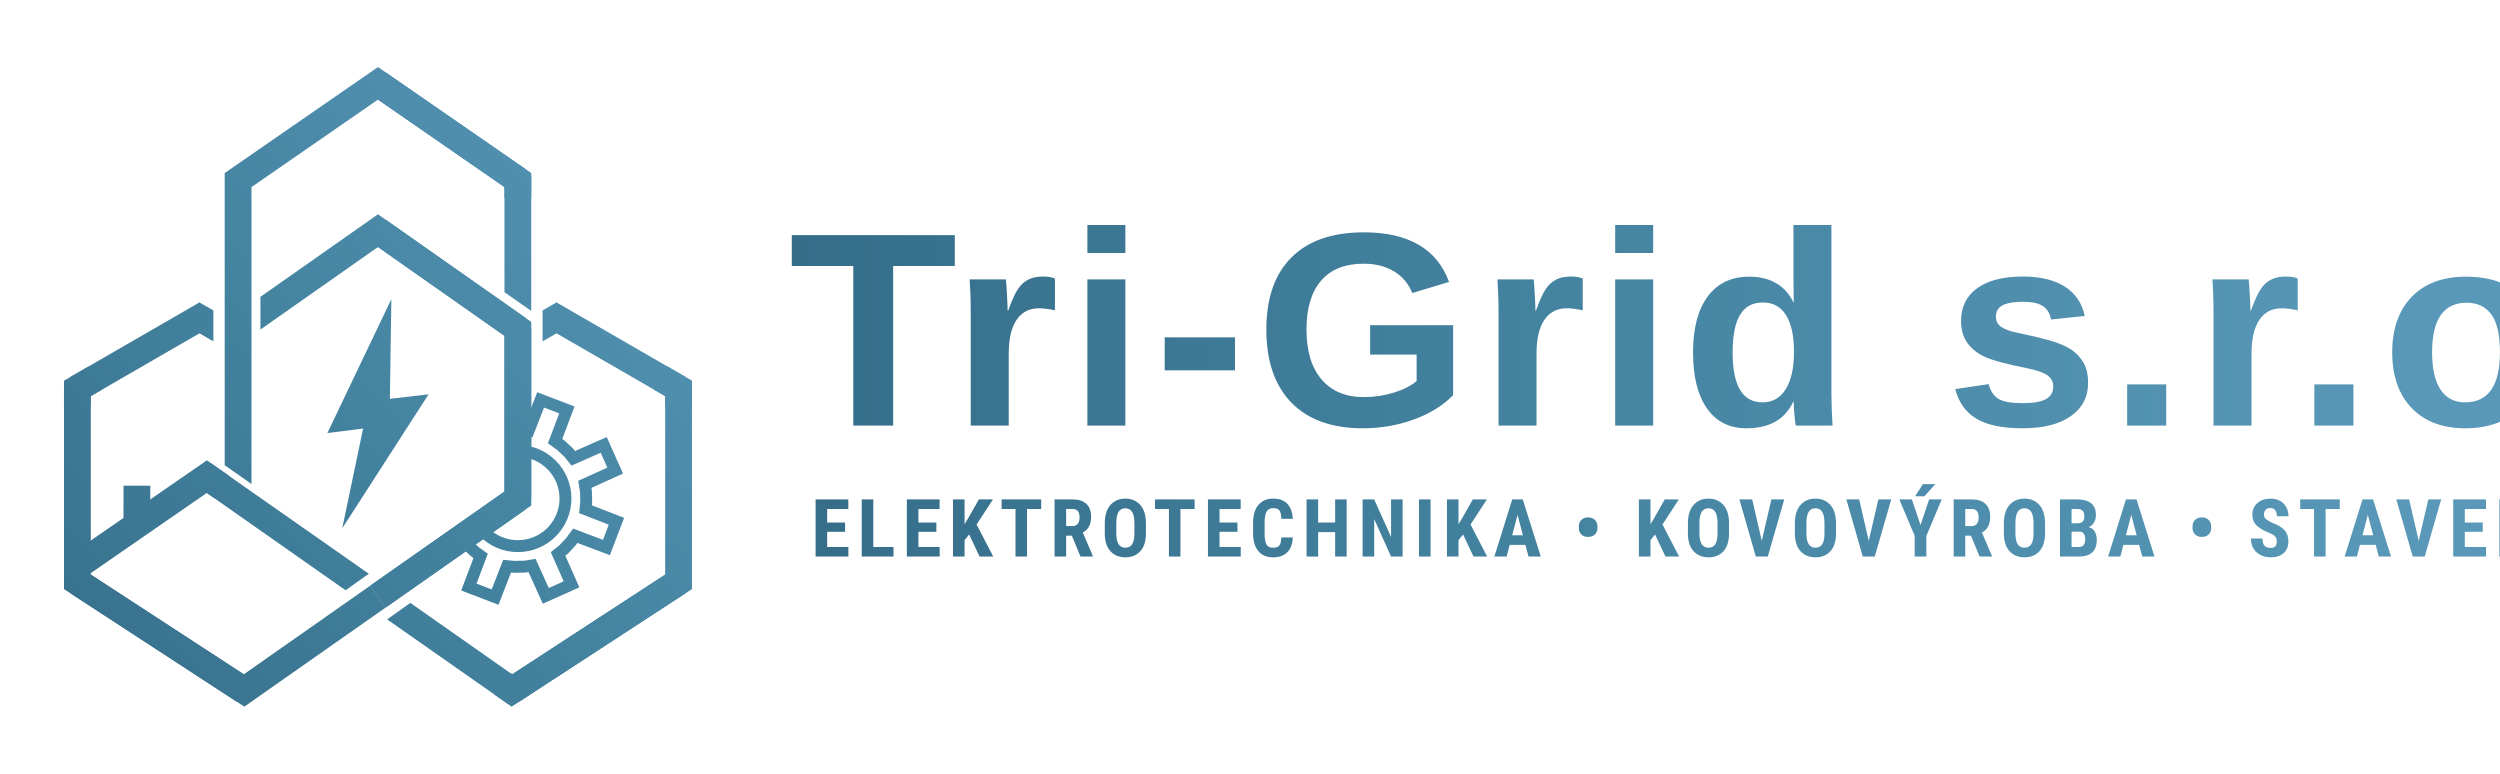
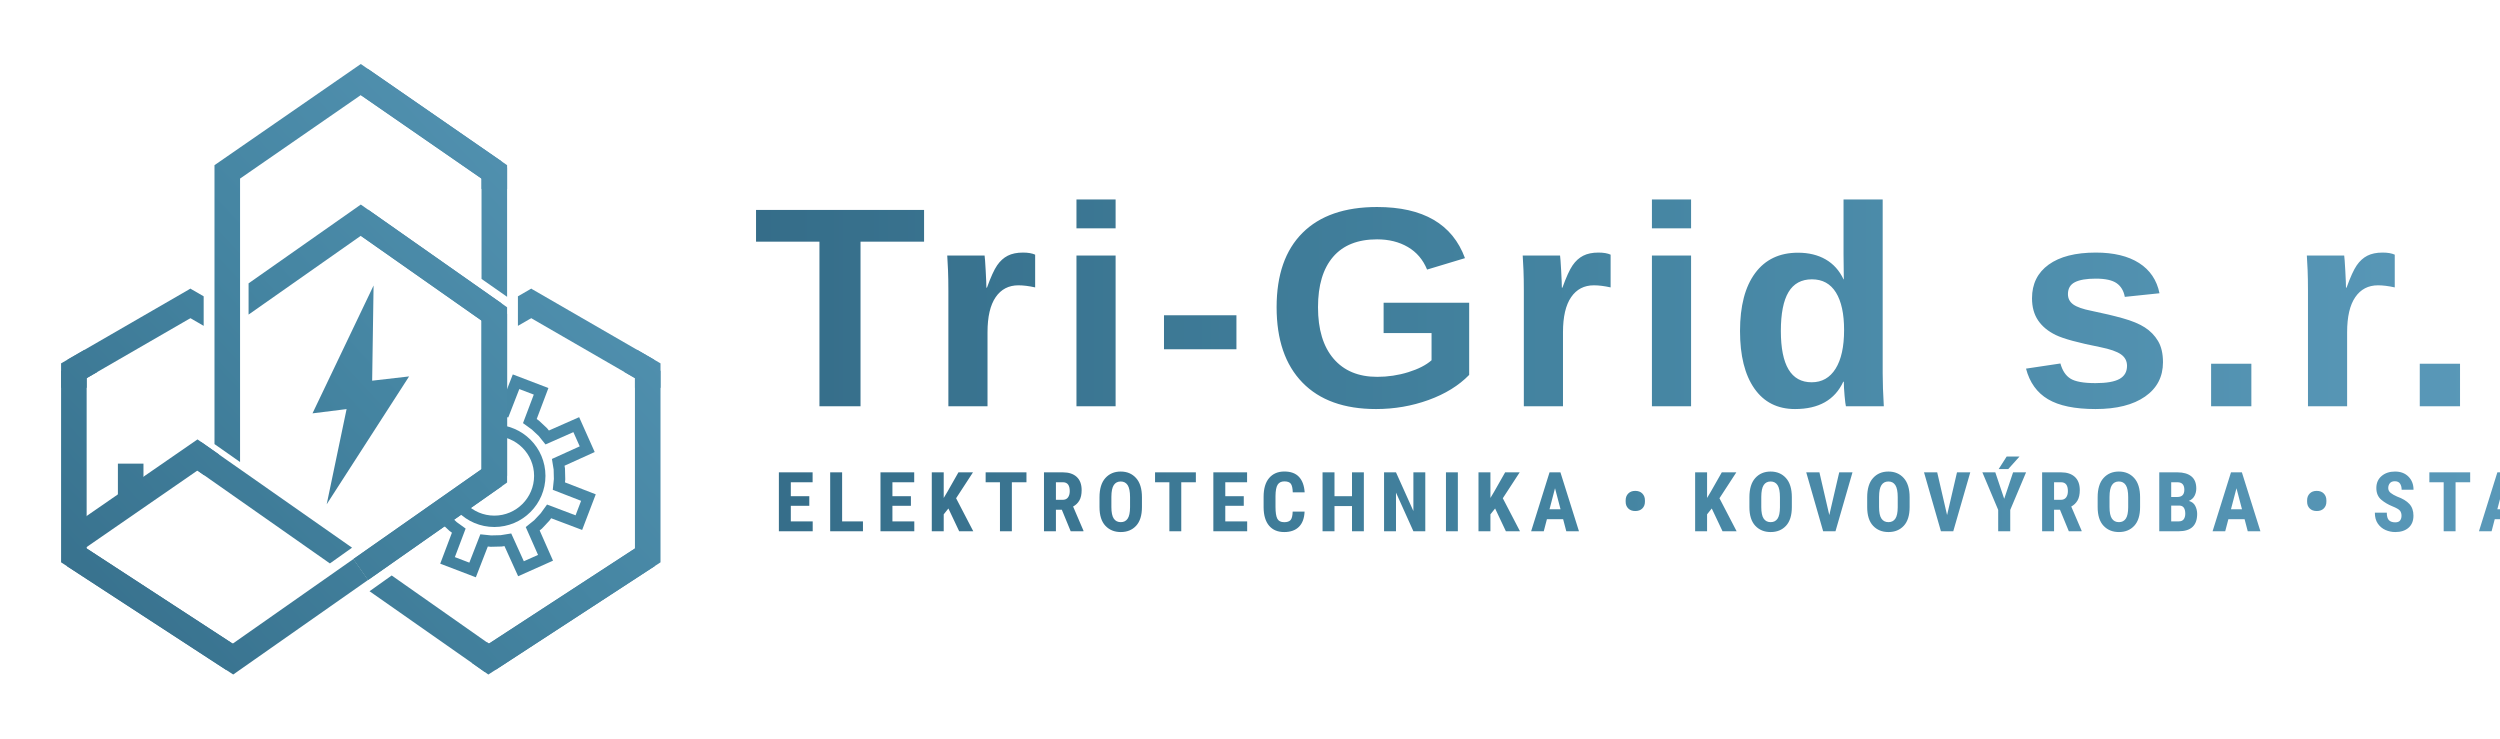
- <svg xmlns="http://www.w3.org/2000/svg" viewBox="0 0 1680 520" role="img" aria-labelledby="logoTitle logoDescription">
+ <svg xmlns="http://www.w3.org/2000/svg" viewBox="0 0 1760 520" role="img" aria-labelledby="logoTitle logoDescription">
  <defs>
    <linearGradient id="triGridPngBlue" gradientUnits="userSpaceOnUse" x1="0" y1="430" x2="460" y2="0">
      <stop offset="0%" stop-color="#356D89" />
      <stop offset="50%" stop-color="#4585A2" />
      <stop offset="100%" stop-color="#5998B8" />
    </linearGradient>
-     <linearGradient id="wordmarkBlue" gradientUnits="userSpaceOnUse" x1="530" y1="0" x2="1625" y2="0">
+     <linearGradient id="wordmarkBlue" gradientUnits="userSpaceOnUse" x1="530" y1="0" x2="1745" y2="0">
      <stop offset="0%" stop-color="#356D89" />
      <stop offset="50%" stop-color="#4585A2" />
      <stop offset="100%" stop-color="#5998B8" />
    </linearGradient>
    <clipPath id="cutDarkGreenAtLeft">
      <rect x="151" y="0" width="309" height="430" />
    </clipPath>
    <clipPath id="cutDarkBlueAboveBlue">
      <polygon points="0,0 460,0 460,501.1 0,178.6" />
    </clipPath>
    <clipPath id="leftRoofVerticalInnerEnd">
      <rect x="0" y="0" width="110.534" height="430" />
    </clipPath>
    <clipPath id="leftRoofRightHalfBothVerticalEnds">
      <rect x="109.534" y="0" width="9.851" height="430" />
    </clipPath>
    <clipPath id="rightRoofVerticalInnerEnd">
      <rect x="349.466" y="0" width="110.534" height="430" />
    </clipPath>
    <clipPath id="rightRoofLeftHalfVerticalEnd">
      <rect x="340.615" y="0" width="9.851" height="430" />
    </clipPath>
    <clipPath id="engineeringInsideRightField">
      <polygon points="324,176 342,164 432,216 432,346 320,419 230,355.9 324,290" />
    </clipPath>
  </defs>
  <g transform="translate(24 45)">
    <g data-symbol="engineering-cog" fill="none" stroke="url(#triGridPngBlue)" stroke-width="8" stroke-linejoin="miter" clip-path="url(#engineeringInsideRightField)">
      <g transform="translate(-2 -14)" stroke="url(#triGridPngBlue)">
        <g transform="rotate(13 326 304)">
          <path id="engineeringGearOutline" d="M318.0,258.7 L322.8,258.1 L326.0,236.0 L344.7,238.6 L341.7,260.8 L346.2,262.7 L352.4,266.3 L356.2,269.3 L374.1,255.9 L385.5,271.0 L367.7,284.6 L369.5,289.0 L371.3,296.0 L371.9,300.8 L394.0,304.0 L391.4,322.7 L369.2,319.7 L367.3,324.2 L363.7,330.4 L360.7,334.2 L374.1,352.1 L359.0,363.5 L345.4,345.7 L341.0,347.5 L334.0,349.3 L329.2,349.9 L326.0,372.0 L307.3,369.4 L310.3,347.2 L305.8,345.3 L299.6,341.7 L295.8,338.7 L277.9,352.1 L266.5,337.0 L284.3,323.4 L282.5,319.0 L280.7,312.0 L280.1,307.2 L258.0,304.0 L260.6,285.3 L282.8,288.3 L284.7,283.8 L288.3,277.6 L291.3,273.8 L277.9,255.9 L293.0,244.5 L306.6,262.3 L311.0,260.5 Z" />
        </g>
        <circle cx="326" cy="304" r="32" />
      </g>
    </g>
    <g fill="none" stroke-width="18" stroke-linecap="butt" stroke-linejoin="miter">
      <path data-segment="UM-M-left-and-roof" d="M136 290 V76 L230 11 L324 76" stroke="url(#triGridPngBlue)" clip-path="url(#cutDarkBlueAboveBlue)" />
      <path data-segment="UM-a" d="M230 11 L324 76 V88" stroke="url(#triGridPngBlue)" />
      <polygon data-segment="UM-b" points="318,76 330,76 330,158.193 318,149.793" fill="url(#triGridPngBlue)" stroke="url(#triGridPngBlue)" stroke-width="6" />
      <path data-segment="M-a" d="M136 176 L230 110 L324 176" stroke="url(#triGridPngBlue)" clip-path="url(#cutDarkGreenAtLeft)" />
      <path data-segment="M-b" d="M230 110 L324 176 V290" stroke="url(#triGridPngBlue)" />
      <path data-segment="M-c" d="M324 176 V290 L230 355.9" stroke="url(#triGridPngBlue)" />
      <path data-segment="M-d" d="M324 290 L230 355.9" stroke="url(#triGridPngBlue)" />
      <path data-segment="M-chimney" d="M68 307.8 V281.4" stroke="url(#triGridPngBlue)" />
      <path data-segment="M-roof-left" d="M28 335.4 L115 275.3 L125 282.3" stroke="url(#triGridPngBlue)" />
      <polygon data-segment="M-e" points="118.4,270.4 218.637,340.59 208.237,347.99 111.6,280.2" fill="url(#triGridPngBlue)" stroke="url(#triGridPngBlue)" stroke-width="6" />
      <path data-segment="L-a-corner" d="M40 209.067 L28 216 V228" stroke="url(#triGridPngBlue)" />
      <path data-segment="L-roof-left" d="M114.537 166.001 L28 216" stroke="url(#triGridPngBlue)" clip-path="url(#leftRoofVerticalInnerEnd)" />
      <path data-segment="L-roof-right" d="M123.888 176.607 L105.532 166.001" stroke="url(#triGridPngBlue)" clip-path="url(#leftRoofRightHalfBothVerticalEnds)" />
      <path data-segment="L-b" d="M28 216 V346 L140 419" stroke="url(#triGridPngBlue)" />
      <path data-segment="L-c" d="M28 346 L140 419 L230 355.9" stroke="url(#triGridPngBlue)" />
      <path data-segment="R-a-corner" d="M420 209.067 L432 216 V228" stroke="url(#triGridPngBlue)" />
      <path data-segment="R-roof-left" d="M336.112 176.607 L354.468 166.001" stroke="url(#triGridPngBlue)" clip-path="url(#rightRoofLeftHalfVerticalEnd)" />
      <path data-segment="R-roof-right" d="M345.463 166.001 L432 216" stroke="url(#triGridPngBlue)" clip-path="url(#rightRoofVerticalInnerEnd)" />
      <path data-segment="R-b" d="M432 216 V346 L320 419" stroke="url(#triGridPngBlue)" />
      <path data-segment="R-c" d="M432 346 L320 419 L313.5 414.4" stroke="url(#triGridPngBlue)" />
      <polygon data-segment="R-d" points="323.4,414.1 251.761,363.811 241.361,371.211 316.6,423.9" fill="url(#triGridPngBlue)" stroke="url(#triGridPngBlue)" stroke-width="6" />
    </g>
    <polygon data-symbol="flash" points="239,156 196,246 220,243 206,310 264,220 238,223" fill="url(#triGridPngBlue)" />
  </g>
  <g fill="url(#wordmarkBlue)" text-anchor="start">
-     <text x="530" y="286" font-family="Arial, Helvetica, sans-serif" font-size="186" font-weight="700" letter-spacing="6" textLength="1080" lengthAdjust="spacing">Tri-Grid s.r.o.</text>
-     <text x="545" y="374" font-family="Arial Narrow, Roboto Condensed, Arial, sans-serif" font-size="54" font-weight="700" letter-spacing="4.5" textLength="1080" lengthAdjust="spacing">ELEKTROTECHNIKA • KOVOVÝROBA • STAVEBNICTVÍ</text>
+     <text x="530" y="286" font-family="Arial, Helvetica, sans-serif" font-size="200.88" font-weight="700" letter-spacing="12" textLength="1200" lengthAdjust="spacing">Tri-Grid s.r.o.</text>
+     <text x="545" y="374" font-family="Arial Narrow, Roboto Condensed, Arial, sans-serif" font-size="58.32" font-weight="700" letter-spacing="7.5" textLength="1200" lengthAdjust="spacing">ELEKTROTECHNIKA • KOVOVÝROBA • STAVEBNICTVÍ</text>
  </g>
</svg>
